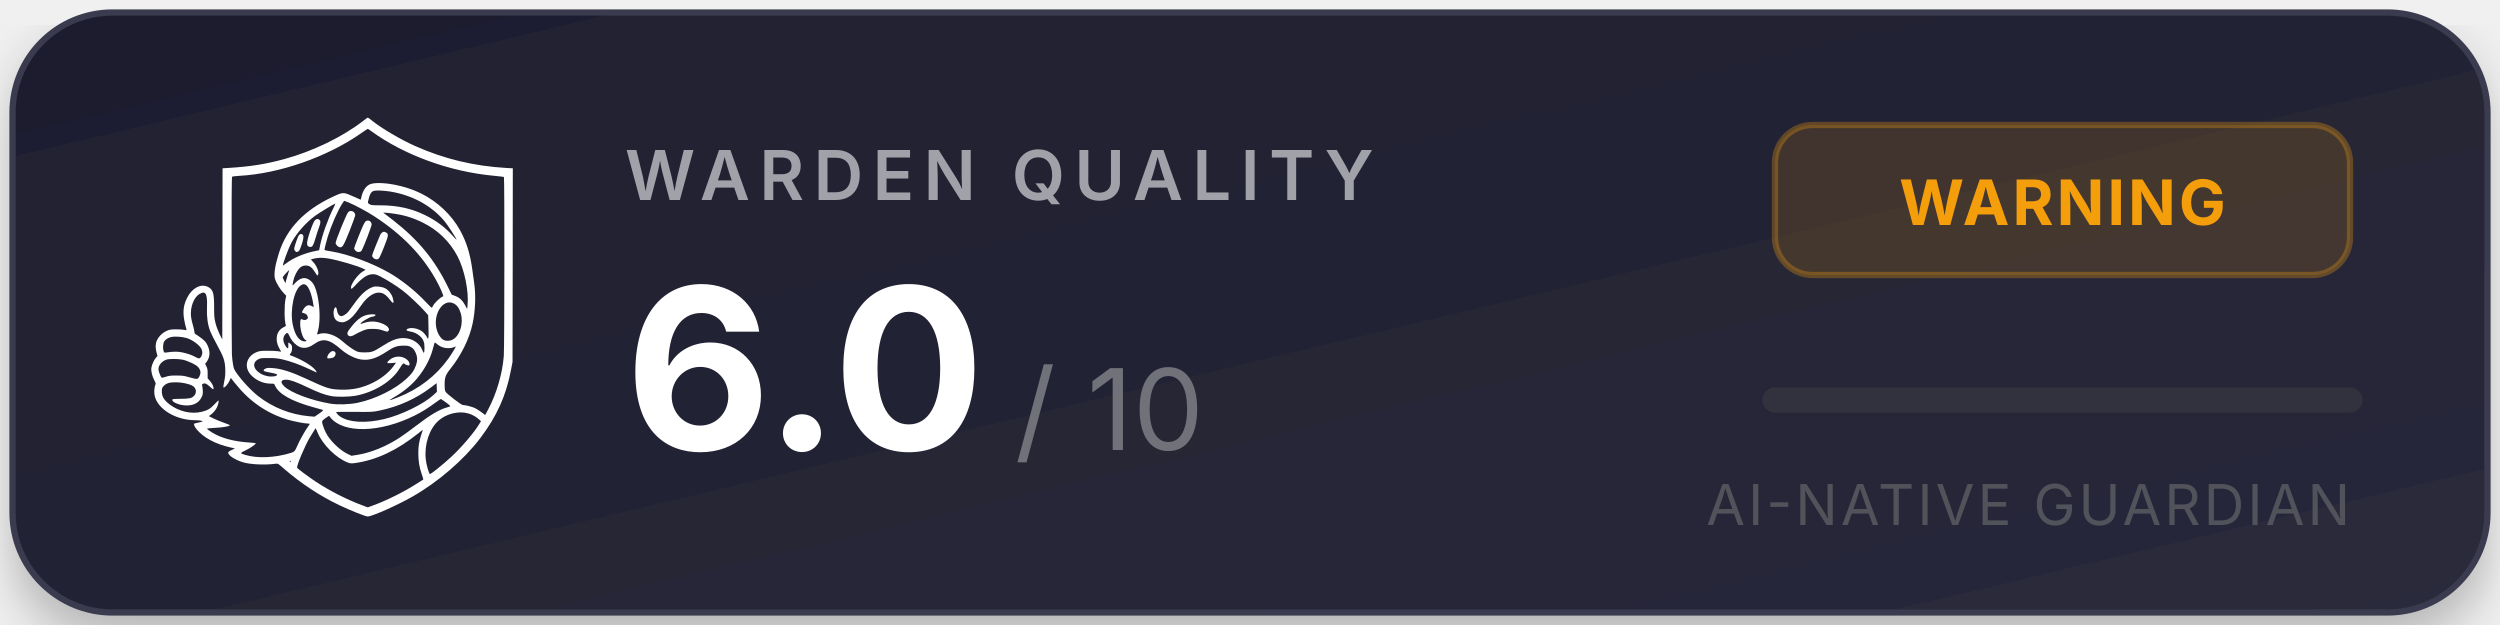
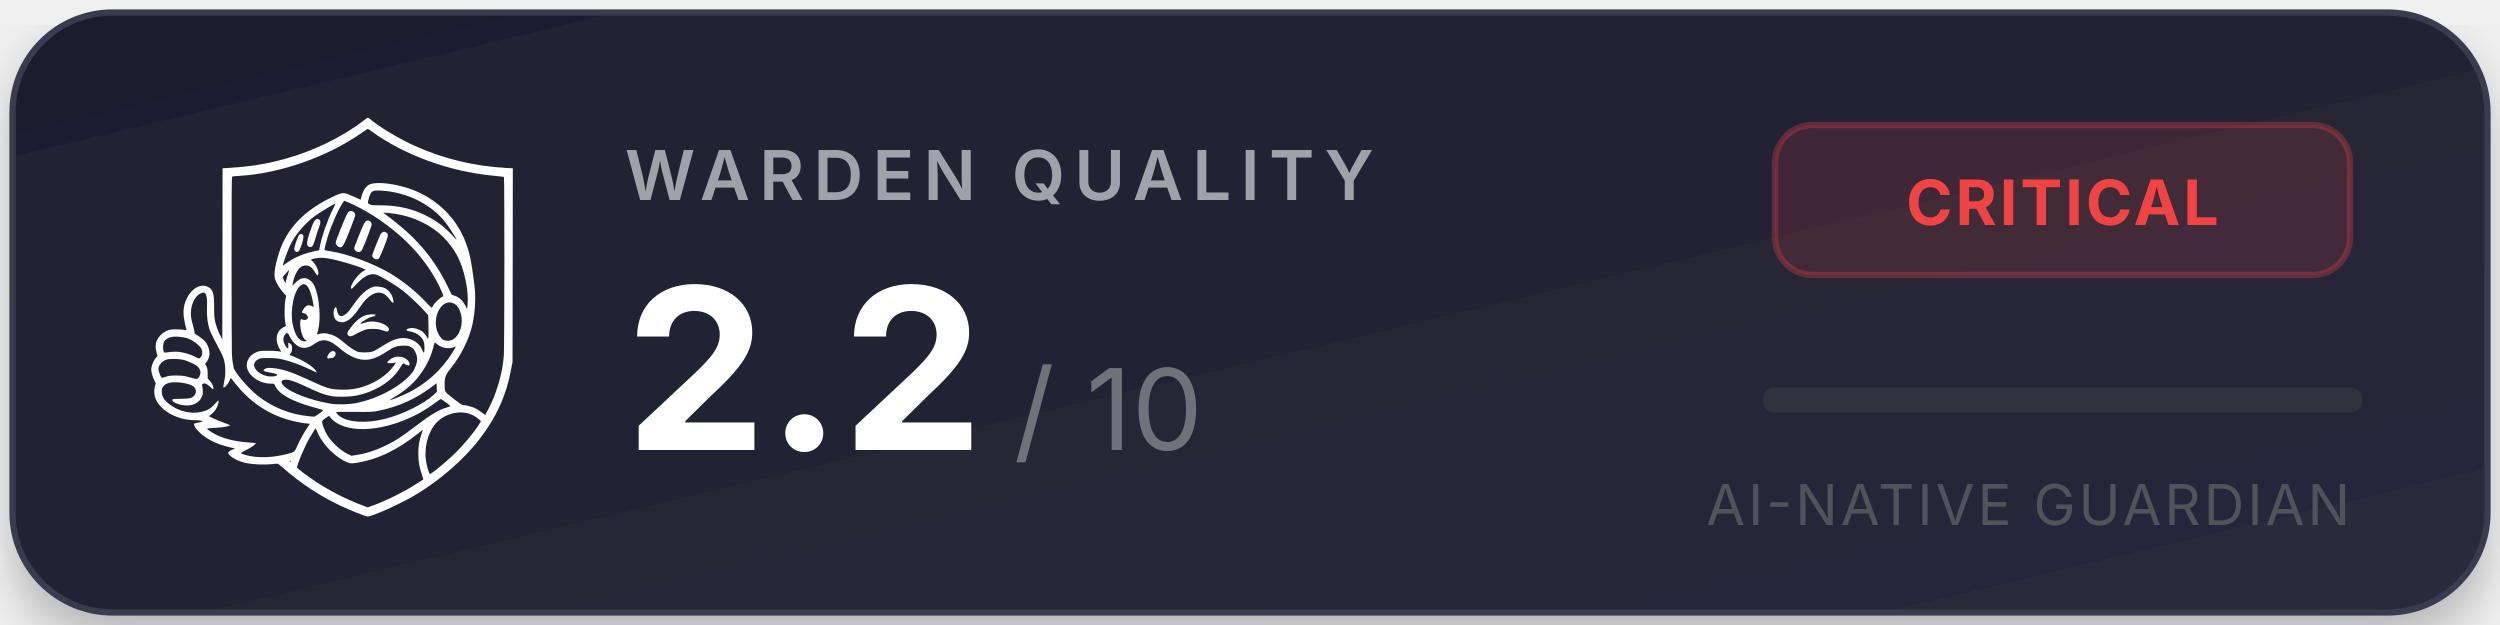
- <svg xmlns="http://www.w3.org/2000/svg" width="400" height="100" viewBox="0 0 400 100" fill="none" data-warden-score="6.0" data-warden-timestamp="1771929808" data-warden-signature="9935478e187f208fd2923749a2070c1dc4eb279cd1472b875ae623deffe3a384">
-   <a href="https://warden.ai/verify?score=6.0&amp;sig=9935478e187f208fd2923749a2070c1dc4eb279cd1472b875ae623deffe3a384&amp;ts=1771929808" target="_blank">
+ <svg xmlns="http://www.w3.org/2000/svg" width="400" height="100" viewBox="0 0 400 100" fill="none" data-warden-score="2.2" data-warden-timestamp="1772048034" data-warden-signature="0c36a0f28e0b5e8aaf74606f1faf28bb50ac6cd7fe20b2821a9cc26db956605f">
+   <a href="https://warden.ai/verify?score=2.2&amp;sig=0c36a0f28e0b5e8aaf74606f1faf28bb50ac6cd7fe20b2821a9cc26db956605f&amp;ts=1772048034" target="_blank">
    <defs>
      <filter id="shadow" x="-10%" y="-10%" width="120%" height="120%">
        <feDropShadow dx="0" dy="4" stdDeviation="4" flood-color="#000" flood-opacity="0.25" />
      </filter>
      <linearGradient id="cardGrad" x1="0" y1="0" x2="1" y2="1">
        <stop offset="0%" stop-color="#1e1e2e" />
        <stop offset="100%" stop-color="#2a2a3c" />
      </linearGradient>
      <linearGradient id="scoreGrad" x1="0" y1="0" x2="1" y2="0">
-         <stop offset="0%" stop-color="#F59E0B" />
-         <stop offset="100%" stop-color="#D97706" />
+         <stop offset="0%" stop-color="#EF4444" />
+         <stop offset="100%" stop-color="#DC2626" />
      </linearGradient>
    </defs>
    <rect x="2" y="2" width="396" height="96" rx="16" fill="url(#cardGrad)" stroke="#3b3b4f" stroke-width="1" filter="url(#shadow)" />
    <g transform="translate(24, 18) scale(0.09)">
      <path fill="#ffffff" d="m378.5 15.3c-36.8 28.4-89.3 53.8-140.1 67.6-33.1 9-60.2 13.3-99.6 15.7l-9.8 0.6-0.2 152.1-0.3 152.2-4.8-9.5c-2.7-5.6-5.7-13.6-7.2-19.5-2.2-8.8-2.5-12.1-2.5-28.6 0-25-1.9-31.3-11.1-35.9-12.3-6.3-28.4 2.1-36.9 19.4-8.2 16.4-8.5 30.2-1.4 55.5 0.7 2.4 0.6 2.4-3.7 1.5-2.4-0.5-9.1-0.9-14.9-0.9-9.4 0.1-11.2 0.4-16.8 2.9-4.2 2-7.9 4.6-11.1 8.2-7.9 8.6-9.7 17-6.5 30l1.7 6.5-2.6 2.7c-3.4 3.5-7.5 12.7-8.3 18.3-0.8 5.7 1.7 15.6 5.5 22.4 2.1 3.8 2.6 5.6 1.9 6.8-1.9 3.5-2.8 13.1-1.7 19.1 4.3 24.2 37 44.5 71.6 44.6 5 0 10.4 0.5 12 1.1 2.7 1.2 2.7 1.2-3.2 2.6-3.3 0.8-7.1 1.6-8.3 1.9-2 0.4-2.3 0.9-1.7 3.2 0.3 1.5 2 4.5 3.7 6.6 12.2 15.3 33.9 27.1 61.1 33.1l7.8 1.7-6.1 2.9c-4.3 2-6 3.4-6 4.8 0 4.7 12.3 12.7 26.2 16.9 12.9 4 39.8 5.2 58.3 2.6 3.9-0.5 4.3-0.2 13.7 8 30.6 26.7 65 49.4 99.4 65.7 20.5 9.7 46.5 20.1 50.4 20.1 7.5 0.1 52-19.7 79-35 46-26.1 92.1-65.9 121.4-104.6 29.4-39 45.7-75.3 54.3-120.6l2.8-14.5 0.3-172.1 0.2-172.2-11.7-0.6c-58.1-3.5-109.5-15.8-162-39-25.6-11.4-60.2-31.8-77.1-45.5-3.4-2.8-6.5-5.1-7-5.1-0.4 0-4.3 2.9-8.7 6.3zm15.1 18c58.4 42.5 139.2 71.9 217.8 79.2 9.3 0.9 17.3 1.8 17.8 2.1 1.2 0.8 1 300.8-0.2 317.9-2.3 31.3-12.9 67.5-28.1 96l-5 9.3-6.7-5c-3.7-2.8-9-6.2-11.9-7.5-5.1-2.3-16.4-5.2-21.3-5.3-2.7-0.1-26.8-18.6-30.2-23.1-1.5-2-1.9-4.4-2-12-0.2-13.5 1.5-18.4 10.2-29.2 19.2-23.8 34-53.9 39.6-80.7 4.7-22.6 5.8-48.7 3-69.5-0.9-6.1-2.4-17.5-3.5-25.5-4-29.3-10.5-50.1-22.2-71.2-15-26.9-39.7-50.3-68.8-64.8-28.4-14.3-70.5-22.2-89.4-17-7.7 2.2-14.2 11.1-16.8 22.9-0.6 2.8-1.2 5.1-1.4 5.1-0.2 0-5.9-2.5-12.7-5.6-17.8-8-18.4-8.1-35.9 0-51.1 23.6-83.2 57-96.9 101.1-6.9 21.9-9.1 37.2-6.7 45.6 2.1 6.9 9.5 19 15.4 25l4.5 4.7-1.2 5.3c-2.5 11.7-2.3 39.8 0.5 47 0.4 1.1-0.6 2.1-3.5 3.4-13 5.9-16.7 22.3-8.5 37.1l3.7 6.7-5.8-0.9c-3.3-0.5-11.7-0.9-18.9-0.8-10.9 0-13.9 0.4-18.5 2.2-19.2 7.6-23.8 27.5-9.7 41.7 9.4 9.3 21.6 14.5 34.3 14.5 5.9 0 6.2 0.1 7.4 3 6.3 15.1 28.8 28 68.5 39 8.3 2.4 15.6 4.4 16.4 4.6 1.9 0.6 0.3 2.2-7.6 7.6l-6.8 4.6-9.5-0.8c-32.8-2.9-64.6-15.4-90.6-35.7-14.6-11.3-36.9-36.3-42.6-47.8-1.6-3.1-3.3-13.9-4.2-26-0.3-3.9-0.6-76.5-0.6-161.4-0.1-113.6 0.2-154.6 1-155.1 0.6-0.4 6.5-1 13.1-1.4 71.3-4 155.7-33.5 215.9-75.5 6.3-4.4 11.8-8 12.1-8 0.4-0.1 3.3 1.8 6.5 4.2zm33.9 107.3c38.5 6.4 71.8 24.4 95 51.3 6 6.9 22.4 32.1 22.5 34.3 0 0.4-3.3-2.9-7.3-7.5-13.4-15-28.8-26.5-48.6-36.2-24.4-12-49.3-17.4-79.6-17.5-14.2 0-16.4-0.2-19.3-2-2.7-1.7-3.1-2.4-2.6-4.7 2.8-13.1 5.5-17.7 10.7-19.1 4.2-1.1 18-0.4 29.2 1.4zm-74.4 19.4c11.8 4.9 32.5 16 45.4 24.4 49.3 32.1 85.1 68.8 109.5 112.4 7.4 13.2 14.6 29.5 13.2 30-5.5 1.8-17.1 13.1-18.7 18.2-0.4 1.1-1.2 1.9-1.8 1.9-0.7-0.1-5-4.2-9.7-9.3-18.3-19.7-43.8-40.1-66-52.8-29.9-17.1-72.8-33-102.3-37.8-6.6-1.1-12.2-2.1-12.4-2.4-0.6-0.6 2.4-12.9 5.8-24.1 6.1-19.7 17.4-45.6 25.5-58.3 1.9-2.8 3.5-5.2 3.8-5.2 0.2 0 3.6 1.4 7.7 3zm-26.7 9.2c-10.1 20.1-20.4 49-24.1 67.4l-1.6 8.3-5.6 1.1c-20.8 4.1-40.1 12.2-53.5 22.5-2.6 1.9-4.8 3.5-5 3.5-1.9 0 9.3-30.3 15.1-41 9.3-17.1 25.8-35.7 42.1-47.5 7.8-5.7 33.8-21.4 35.5-21.5 0.4 0-0.9 3.3-2.9 7.2zm101.6 9.9c22.3 2.7 38.4 7.5 57.5 16.9 26.5 13.2 47.3 33.4 61.1 59.5 12.4 23.4 20.5 62.8 17.9 87l-0.7 6.9-3.5-6.7c-4.5-8.4-10.3-13.9-18-16.7l-6-2.2-6.1-12.6c-23.4-48.6-52.8-84.6-98.4-120-7-5.5-13.8-10.6-15-11.5l-2.3-1.6h2.5c1.4-0.1 6.4 0.4 11 1zm-111.3 80.4c17.8 2.9 53.5 13.4 63.7 18.7l2.8 1.5-4.4 2.6c-10.5 6.1-24.8 27.1-21 30.9 0.6 0.6 2.7-1 5.8-4.4 14.3-15.6 22.9-21.2 32.6-21.3 4.8 0 6.9 0.7 14.5 4.6 11.7 6.2 26.7 15.6 38.3 24.3 9.9 7.4 31.3 27.6 40.3 37.9l5.2 6 0.4 11.6c0.6 19.6 0.5 29-0.3 29.8-0.5 0.4-1.1 0.3-1.3-0.4-1.2-3.5-6.8-10.4-10.2-12.6-7.3-4.9-17.6-6.8-24-4.6-5 1.8-3.7 4.2 2.8 5.1 7.1 1.1 12.9 3.7 17.9 8.2 6 5.4 8.2 11 8.2 20.3 0 10.3-1.2 12-3.6 5.3-4.7-13-18.6-22-33.9-22-11.4 0-21.7 4-38.2 14.7-15.1 9.7-18.2 10.8-30.3 10.8-8.7-0.1-11.3-0.4-15.4-2.3-5.6-2.6-16-10-25.1-18-13.4-11.7-30.3-16.6-42.2-12.1-2.7 1-2.7 0.8-0.8-5.7 4.3-14.8 3.9-42-1-63.9-3-13.1-6.2-20.1-11.5-24.9-8.9-8-18.3-6.8-28.3 3.8-5.2 5.6-5.1 5.9-2.6-5.4 1.4-6.4 5.6-15.3 9.5-19.9 3.5-4.3 7.4-6.1 12.7-6.1 5.7 0 10.2 3 14.4 9.5 6.2 9.6 5.8 9.2 7.1 6.9 2.3-4.3-2.4-16.2-9.1-23.1-4-4.2-4-4.2-1.6-4.8 10.5-2.6 17.1-2.9 28.6-1zm-71.8 29.2c-1.5 4.9-3.1 10.1-3.4 11.8l-0.7 3-2.3-4.5c-1.3-2.5-2.4-5.2-2.5-6.1 0-1.2 10.5-12.8 11.6-12.9 0.1 0-1.1 3.9-2.7 8.7zm32 17.7c5.3 2.8 11 17.6 13.5 35.4l0.6 4.2-3.7-2c-4.2-2.2-7.6-1.8-11.1 1.4-2.1 1.8-6.2 8.5-6.2 10 0 0.3 1.8 1 4 1.6 3.2 0.8 4.5 1.9 5.7 4.5 1.6 3.3 1.5 3.6-0.2 5.5-2 2.2-5.5 2.6-8.7 0.9-2.9-1.5-3.8 0.2-3.8 7.6 0 11.9 5 27.1 9.5 28.9 2.4 0.9 1.7 2.6-1 2.6-10 0-17.7-10.5-21.7-29.8-5.5-26.4 2.8-64.3 15.4-70.5 4.1-2 4.2-2 7.7-0.3zm-178.6 15.4c2.7 2.9 3.6 10.7 3 25.2-0.7 16.2 1.3 30.3 5.8 42 1.6 4.1 7 14.9 12 24 11.9 21.7 14.1 28.2 14.7 43 0.3 9.1-0.1 13.7-1.8 21.9-1.1 5.7-1.9 10.6-1.6 10.8 1.7 1.7 8.5-5.8 11.4-12.8l1.8-4.1 7 8.8c26.1 33 56.7 54.2 94.5 65.5 10.4 3.1 29.9 6.9 35.7 6.9 1.7 0 3.2 0.3 3.2 0.6 0 0.4-1.5 2.7-3.4 5.3-5.2 7.2-15 24.7-19.1 34.4-4 9.2-4.7 10-12.4 12.3-28 8.3-58.1 9.5-79.1 3.3-10.5-3.1-10.5-3.2 0.2-8.4 8.8-4.3 17.8-10.6 17.8-12.4 0-0.4-5.1-1.1-11.4-1.4-26.4-1.6-49.7-7.7-65.5-17.4-5.2-3.2-9.6-6.3-9.8-6.9-0.2-0.7 4.4-1.3 14.4-1.8 13.7-0.6 26.3-2.8 26.3-4.6 0-0.4-4.8-2.4-10.7-4.5-6-2.1-14.4-5.6-18.8-7.7l-7.9-4 2.9-2.1c4.7-3.3 8.9-8.3 11.4-13.3 2.3-4.5 4-12.4 2.7-12.4-0.4 0-3.4 2.9-6.8 6.6-7.6 8.1-12.2 10.9-22.9 13.5-18.1 4.6-40.7-0.6-57-13.1-10.3-8-13.8-13.9-13.9-23.2 0-5 0.4-6.2 3-9.2 4.7-5.3 10.6-7.1 22.5-7 10.7 0.1 23.5 2.9 29.3 6.4 6.7 4.1 7.8 12 2.4 17.8-3.9 4.2-8.7 5.2-24.3 5.2-10.8 0-13.8 0.3-14.2 1.4-1.5 3.9 10.6 9.5 22.3 10.3 14.1 1 24.6-4 29.5-14.1 2.4-4.9 2.7-6.4 2.3-12.8-0.3-4-0.8-8-1.2-8.9-0.5-1.1 0.1-1.9 1.9-2.7 3.2-1.5 6.3-0.1 12.6 5.8 4.5 4.2 5.9 4.8 5.9 2.7 0-3.7-2.5-9-6.3-13.3l-4.2-4.8v-8.5c0-7-0.5-9.4-2.3-12.9l-2.2-4.3 2.5-3.3c6.4-8.5 7-19.1 1.5-30.3-2.5-5-4.5-7.3-9.9-11.5-3.8-2.9-8.3-6.1-10-7-2.4-1.3-3.1-2.4-3.1-4.6 0-1.6-1.1-6.6-2.5-11.3-1.4-4.6-3-11.5-3.5-15.2-2.2-17.6 5.3-36.8 16.5-41.8 5.1-2.3 6.8-2.4 8.8-0.1zm441.7 17.7c6 3.1 9.8 8.4 12.5 17.7 5.3 18.3-1.8 40.4-15 46.8-5.6 2.7-13.1 2.4-17.3-0.7-4.5-3.3-8.8-10.7-10.7-18.3-6.7-27.2 11.9-55 30.5-45.5zm-292.5 57c0.9 2.5 3.5 6.8 5.6 9.6 11.2 14.1 23.9 16.1 38.2 5.9 16.1-11.6 27.2-9.4 48.7 9.4 10.1 8.9 24.6 16.2 35.2 17.7 14.3 2.1 27.1-1.9 45.2-13.8 13.2-8.8 18.6-10.7 30.1-10.8 8.1 0 9.5 0.3 13.7 2.7 3.6 2.2 5.3 4.1 7.4 8.5 4 8 4.3 14.9 1.1 24-3.3 9.3-6.8 14.3-16.4 23.3-20.2 18.9-55.6 36.4-86.8 43-14.3 3.1-36.2 3.8-48.9 1.6-34.1-5.8-70-19.3-81.8-30.6-7.6-7.3-6.4-12 2.9-12 7.3 0 17.7 3.7 39.3 14 18.6 8.9 29.2 12.8 41 15.1 9 1.8 31.5 1.5 42.6-0.4 34-6.1 65.8-25.8 79.7-49.5 4.5-7.6 6.7-9.6 8.2-7.3 0.3 0.5 2.2 1.5 4.1 2.1 2.8 1 3.8 1 4.4 0.1 1.2-2-0.1-5.9-2.9-8.7-8.1-8.3-22.9-8.6-32.1-0.7-6.3 5.4-5.5 6.6 3.7 5.8l7.6-0.8-3.4 4.9c-8.3 11.8-21.6 22.7-36.9 30.4-19 9.6-37.2 13.5-58.5 12.7-19.4-0.7-23.7-2.1-61.2-19.5-26.2-12.2-44.4-17.9-59.8-18.9-7.4-0.5-9.7-0.3-12.4 1.1-5.4 2.8-3.8 4.8 4.9 6.3 9.3 1.5 16 3.3 16 4.3 0 3.1-9 4.4-17.8 2.6-8.4-1.7-15.7-6-19.9-11.5-5.4-7-3.8-14.2 4-18.3 3.8-2.1 5.6-2.3 18.2-2.3 11 0 16.3 0.5 24.4 2.3 14 3.2 30.6 9.1 46.9 16.8 7.4 3.5 13.6 6.4 13.8 6.4 1.2 0 0-2.4-2.8-5.5-6.6-7.6-25.8-18.6-43.1-24.8-1.7-0.7-1.7-0.9 0.5-3.9 1.7-2.5 2.3-4.7 2.3-8.6 0-4.6-0.4-5.7-2.8-7.8-1.5-1.3-3.1-2.4-3.5-2.4-0.4 0-0.6 2.1-0.3 4.6 0.5 6.8-1.1 7.3-4.9 1.5-4.9-7.8-5.3-14.9-0.9-20.4 3.1-4 5.3-3.5 7.4 1.8zm-182.3 4.5c10.9 3.3 24.1 13.4 26.7 20.3 1.5 4 1.4 8.3-0.4 11.7-2.5 4.8-4.4 5.2-10 2-7.1-4-17.7-7.6-26.8-9-7.2-1.2-14.6-1-25.3 0.6-4.1 0.6-4.2 0.6-5.4-3.1-1.5-4.7-0.8-13.4 1.5-16.9 2.3-3.4 7.4-6.5 12.7-7.6 6.2-1.3 19.5-0.3 27 2zm446 11.4c7.3 6.2 19.2 8.4 28.3 5.1 2.2-0.8 4.1-1.5 4.2-1.5 0.7 0-8 14.2-13.1 21.3-22.2 31.1-52.5 54.4-89.6 69-16.4 6.5-19 6.7-8.8 0.9 16.8-9.6 31.3-21.2 41.6-33.2 13.7-16.1 24-34.9 28.8-52.7 3.4-12.7 3.2-12.3 4-12.3 0.3 0 2.4 1.6 4.6 3.4zm-452.8 27.1c3.8 0.8 11.1 3.5 16.3 6 9.9 4.8 13.6 8.6 14.9 15.1 0.8 4.4-2.6 12.1-5.8 12.9-1.4 0.4-7-0.7-13.3-2.6-9.8-2.9-12.4-3.2-23.5-3.3-10.5 0-13.5 0.4-18.8 2.2-4.9 1.7-6.7 2-7.8 1.2-1.7-1.5-5.4-11.3-5.4-14.5 0-7 5.6-14 13.8-17 5-1.8 21-1.8 29.6 0zm445.5 62.8c-17.3 16-57.2 35.5-87.5 42.7-33.3 7.9-63 6.1-78.5-4.6-3.4-2.3-6.9-6.3-6.9-7.9 0-0.3 14.5-0.4 32.3-0.3 32 0.3 32.3 0.3 45.7-2.5 33.2-7 63.6-20.7 90.3-40.8l10.2-7.7 0.3 7.7 0.3 7.6zm22.4 13.2c4.2 3.2 7.7 6.1 7.7 6.5 0 0.3-2.1 1.2-4.7 1.9-14.5 3.8-30.6 13.3-55.8 32.7-9.6 7.4-22.9 17-29.7 21.5-23.6 15.4-51.1 26.7-74.4 30.4l-11.1 1.8-5.8-2.7c-12.3-5.6-27.4-19.1-36.5-32.6-4.4-6.5-10-20.4-10-25 0-1.9 1.4-3.4 6.1-6.7l6.2-4.2 2.1 2.7c23 29.3 88.6 27.8 150.8-3.4 12-6 24.2-13.6 35.8-22.3 5.2-3.9 9.9-7 10.5-6.7 0.5 0.2 4.5 3 8.8 6.1zm38.8 19.3c7.4 2.1 13.5 5.3 19.3 10.4l4 3.5-2.8 4.7c-8.7 14.9-32.4 42.7-50.5 59.2-14.7 13.6-36 30.6-37.4 30.1-1.9-0.6-6.6-17-7.5-26.6-2.7-26.7 6.5-54.1 23.1-68.6 13.7-12 35.2-17.3 51.8-12.7zm-267.3 33.9c9.1 22 33.4 46 54.4 53.8 4.2 1.5 5.7 1.6 13 0.6 37.9-5.4 74.6-22.8 112.6-53.4 3.9-3.2 7.2-5.7 7.2-5.4 0 0.2-1.1 3.6-2.5 7.7-4 11.7-5.5 21-5.5 33.8 0 13.8 1.8 24.9 6.2 37.5 1.6 4.9 2.9 9 2.7 9.1-0.2 0.2-5.6 3.6-11.9 7.6-22.3 14.3-52.6 29.4-76.2 38.1l-10.7 3.9-10.4-3.9c-27.4-10.3-57.6-25.7-81.8-41.7-14-9.2-32.6-23.2-33.3-24.9-1.3-3.4 14.4-40.6 23-54.5 8.7-14.2 9.8-15.9 10-15.7 0.1 0.1 1.5 3.5 3.2 7.4zm-47.8 51.9c0 0.8-0.5 1.2-1 0.9-0.6-0.4-0.8-1.1-0.5-1.6 0.9-1.4 1.5-1.1 1.5 0.7z" />
      <path fill="#ffffff" d="m352.3 177.2c-3.2 3.5-22.3 50.4-22.3 54.8 0 2.6 4 6.8 7.1 7.5 4.9 1.2 7-2.4 17.4-28.3 5.3-13.4 9.9-25.9 10.2-27.7 1.1-6.8-7.8-11.3-12.4-6.3z" />
      <path fill="#ffffff" d="m383.7 193.1c-0.9 0.6-3.1 4-4.8 7.7-4.8 10.6-15.9 38.7-15.9 40.4 0 3.1 4 6.8 7.3 6.8 3.8 0 5-0.7 6.7-4 3.8-7.2 17-41.9 17-44.7 0-5.7-5.5-9-10.3-6.2z" />
      <path fill="#ffffff" d="m412.4 213.5c-1.2 0.8-2.7 2.9-3.4 4.7-0.8 1.8-4.2 10.2-7.7 18.6-3.5 8.4-6.3 16.3-6.3 17.6 0 3.2 4 6.6 7.8 6.6 4.2 0 5.1-1.5 13.4-22.3 8.1-20.5 8.4-22.8 3.1-25.6-2.9-1.5-4.4-1.4-6.9 0.4z" />
      <path fill="#ffffff" d="m295.3 190c-2.5 1-4.1 3.8-7.9 13.6-4.1 10.7-7.3 21.4-8 26.7-0.8 5.7 1.2 8.7 5.7 8.7 3.9 0 5.2-2.4 9.5-16.8 1.9-6.6 4.6-14.9 6-18.3 3-7.9 3.1-11.3 0.2-13.3-2.5-1.8-2.5-1.8-5.5-0.6z" />
      <path fill="#ffffff" d="m264.5 218.4c-1.7 2.5-6.8 16.8-7.9 22.2-0.5 2.3-0.2 3.7 1.3 5.5 1.6 2 2.3 2.2 4.7 1.4 2.5-0.9 3.3-2.3 6.1-10 3.9-11.1 4.9-16.6 3.4-19.4-1.6-2.9-5.6-2.7-7.6 0.3z" />
      <path fill="#ffffff" d="m397 309.9c-11.5 3.8-22 13.1-34 30.1-4.1 5.8-8.7 12.1-10.3 14-3.6 4.3-9.4 8-12.5 8-3.7 0-6.9-4-7.7-9.8-0.8-5.8-2.2-7.4-4.1-4.8-2.1 2.9-2.7 9.3-1.4 14.7 1.5 6.4 5.9 10 12.9 10.7 4.1 0.4 5.9-0.1 11.2-2.9 6.8-3.7 12.8-10.2 22.4-24.4 16-23.8 33.4-31.4 46.1-20.2 2 1.7 5.4 5.5 7.6 8.4 5.6 7.6 7.3 5.8 4.3-4.4-2.1-7-7.6-13.8-13.7-16.9-5.4-2.7-16.2-4-20.8-2.5z" />
      <path fill="#ffffff" d="m390.3 359.1c-11.2 1.1-20.4 7.1-31.1 20.3-8.8 10.8-9.9 13.7-6.5 17.1 2.3 2.3 6.7 1.5 12.8-2.4 2.7-1.7 8.5-4.5 13-6.3 7-2.8 9.2-3.2 17.5-3.1 7.6 0 11.2 0.5 17.9 2.7 8.1 2.7 8.5 2.7 9.8 1 1.8-2.4 1.6-3.7-0.8-6.8-2.9-3.7-10.8-7.5-19.2-9.2-7.8-1.7-17.2-0.8-24.7 2.2-2.3 0.9-4.3 1.4-4.6 1.1-1.7-1.7 16.4-12.7 21-12.7 2.2 0 5.6-1.8 5.6-2.9 0-1.3-3.9-1.7-10.7-1z" />
      <path fill="#ffffff" d="m320.2 426.5c-3.3 2.7-5.7 7.7-4.9 9.9 0.4 1 1.5 1.2 4.9 0.5 2.4-0.4 4.6-0.8 4.9-0.9 0.3 0 1.5-0.9 2.7-2 2.8-2.6 2.9-7.5 0.3-9-3-1.5-4.7-1.2-7.9 1.5z" />
    </g>
    <text x="100" y="32" fill="#a1a1aa" font-family="system-ui, -apple-system, Segoe UI, sans-serif" font-size="11" font-weight="600" letter-spacing="1.5" style="text-transform: uppercase;">WARDEN QUALITY</text>
    <text x="100" y="72" fill="#fff" font-family="system-ui, -apple-system, Segoe UI, sans-serif" font-weight="700">
-       <tspan font-size="36">6.0</tspan>
+       <tspan font-size="36">2.2</tspan>
      <tspan font-size="18" fill="#71717a" font-weight="400" dx="2">/ 10</tspan>
    </text>
-     <rect x="284" y="20" width="92" height="24" rx="6" fill="#F59E0B" fill-opacity="0.15" stroke="#F59E0B" stroke-opacity="0.3" stroke-width="1" />
-     <text x="330" y="36" fill="#F59E0B" font-family="system-ui, -apple-system, Segoe UI, sans-serif" font-size="10" font-weight="700" text-anchor="middle" letter-spacing="0.5">WARNING</text>
+     <rect x="284" y="20" width="92" height="24" rx="6" fill="#EF4444" fill-opacity="0.15" stroke="#EF4444" stroke-opacity="0.3" stroke-width="1" />
+     <text x="330" y="36" fill="#EF4444" font-family="system-ui, -apple-system, Segoe UI, sans-serif" font-size="10" font-weight="700" text-anchor="middle" letter-spacing="0.5">CRITICAL</text>
    <line x1="284" y1="64" x2="376" y2="64" stroke="#3f3f46" stroke-width="4" stroke-linecap="round" stroke-opacity="0.5" />
-     <line x1="284" y1="64" x2="338.925" y2="64" stroke="url(#scoreGrad)" stroke-width="4" stroke-linecap="round" />
+     <line x1="284" y1="64" x2="303.892" y2="64" stroke="url(#scoreGrad)" stroke-width="4" stroke-linecap="round" />
    <text x="376" y="84" fill="#52525b" font-family="system-ui, -apple-system, Segoe UI, sans-serif" font-size="9" text-anchor="end" letter-spacing="0.5">AI-NATIVE GUARDIAN</text>
  </a>
</svg>
